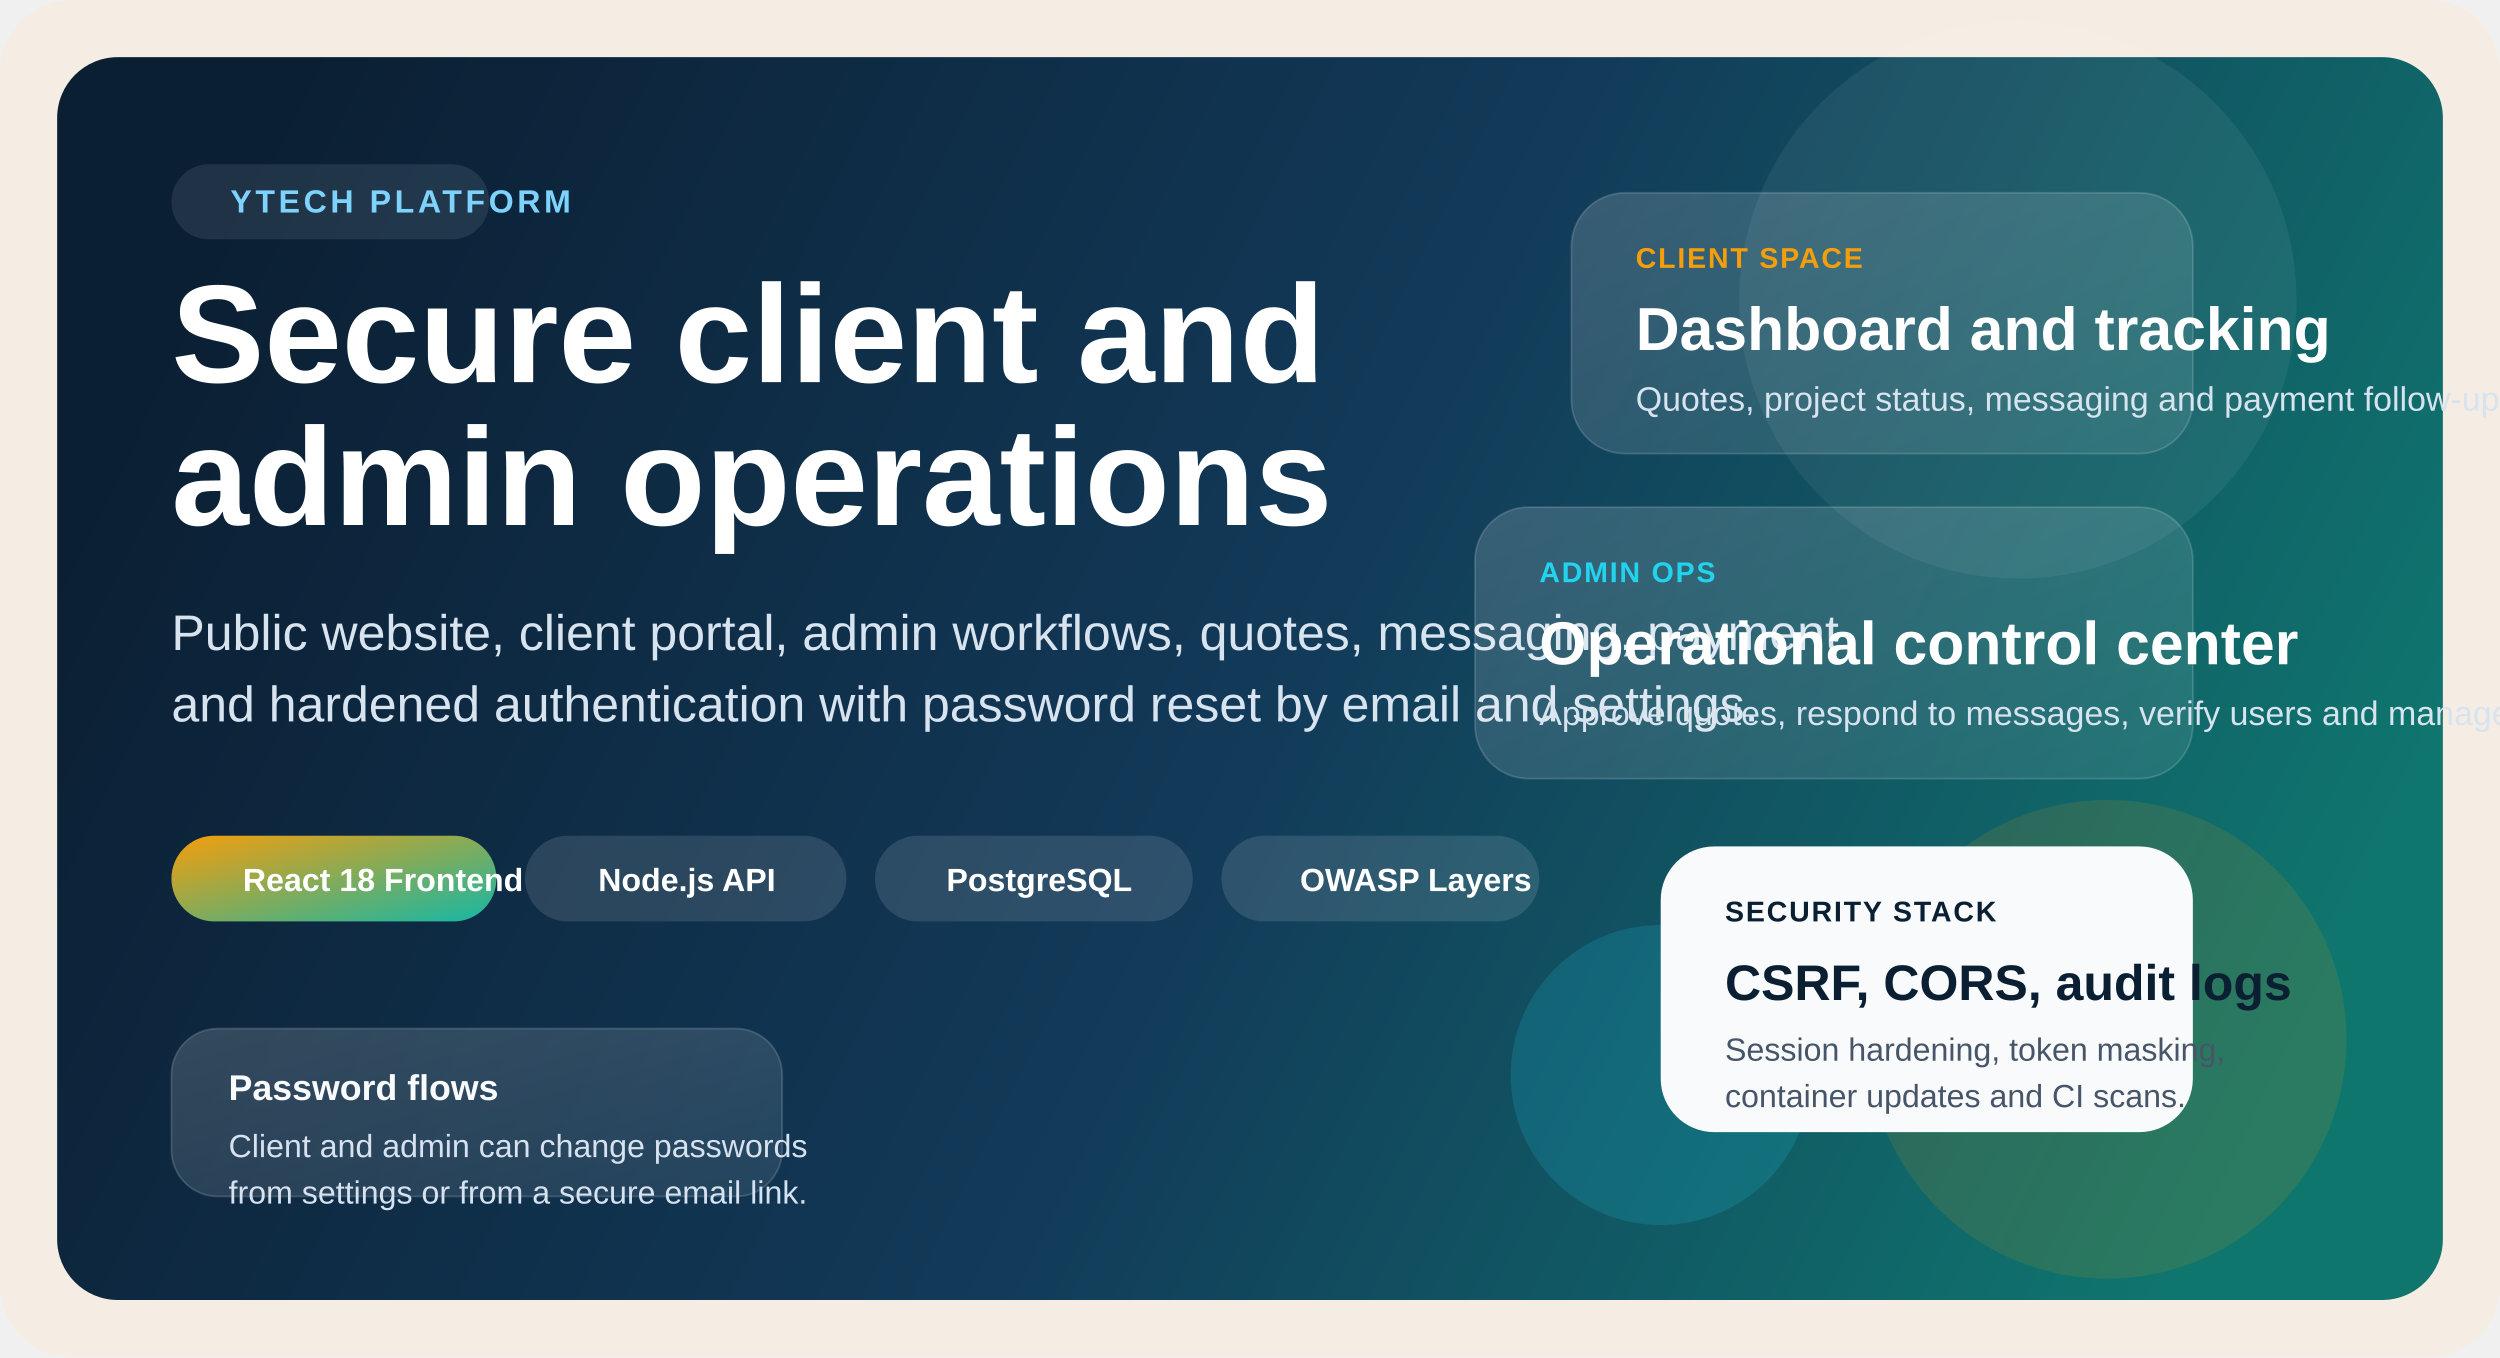
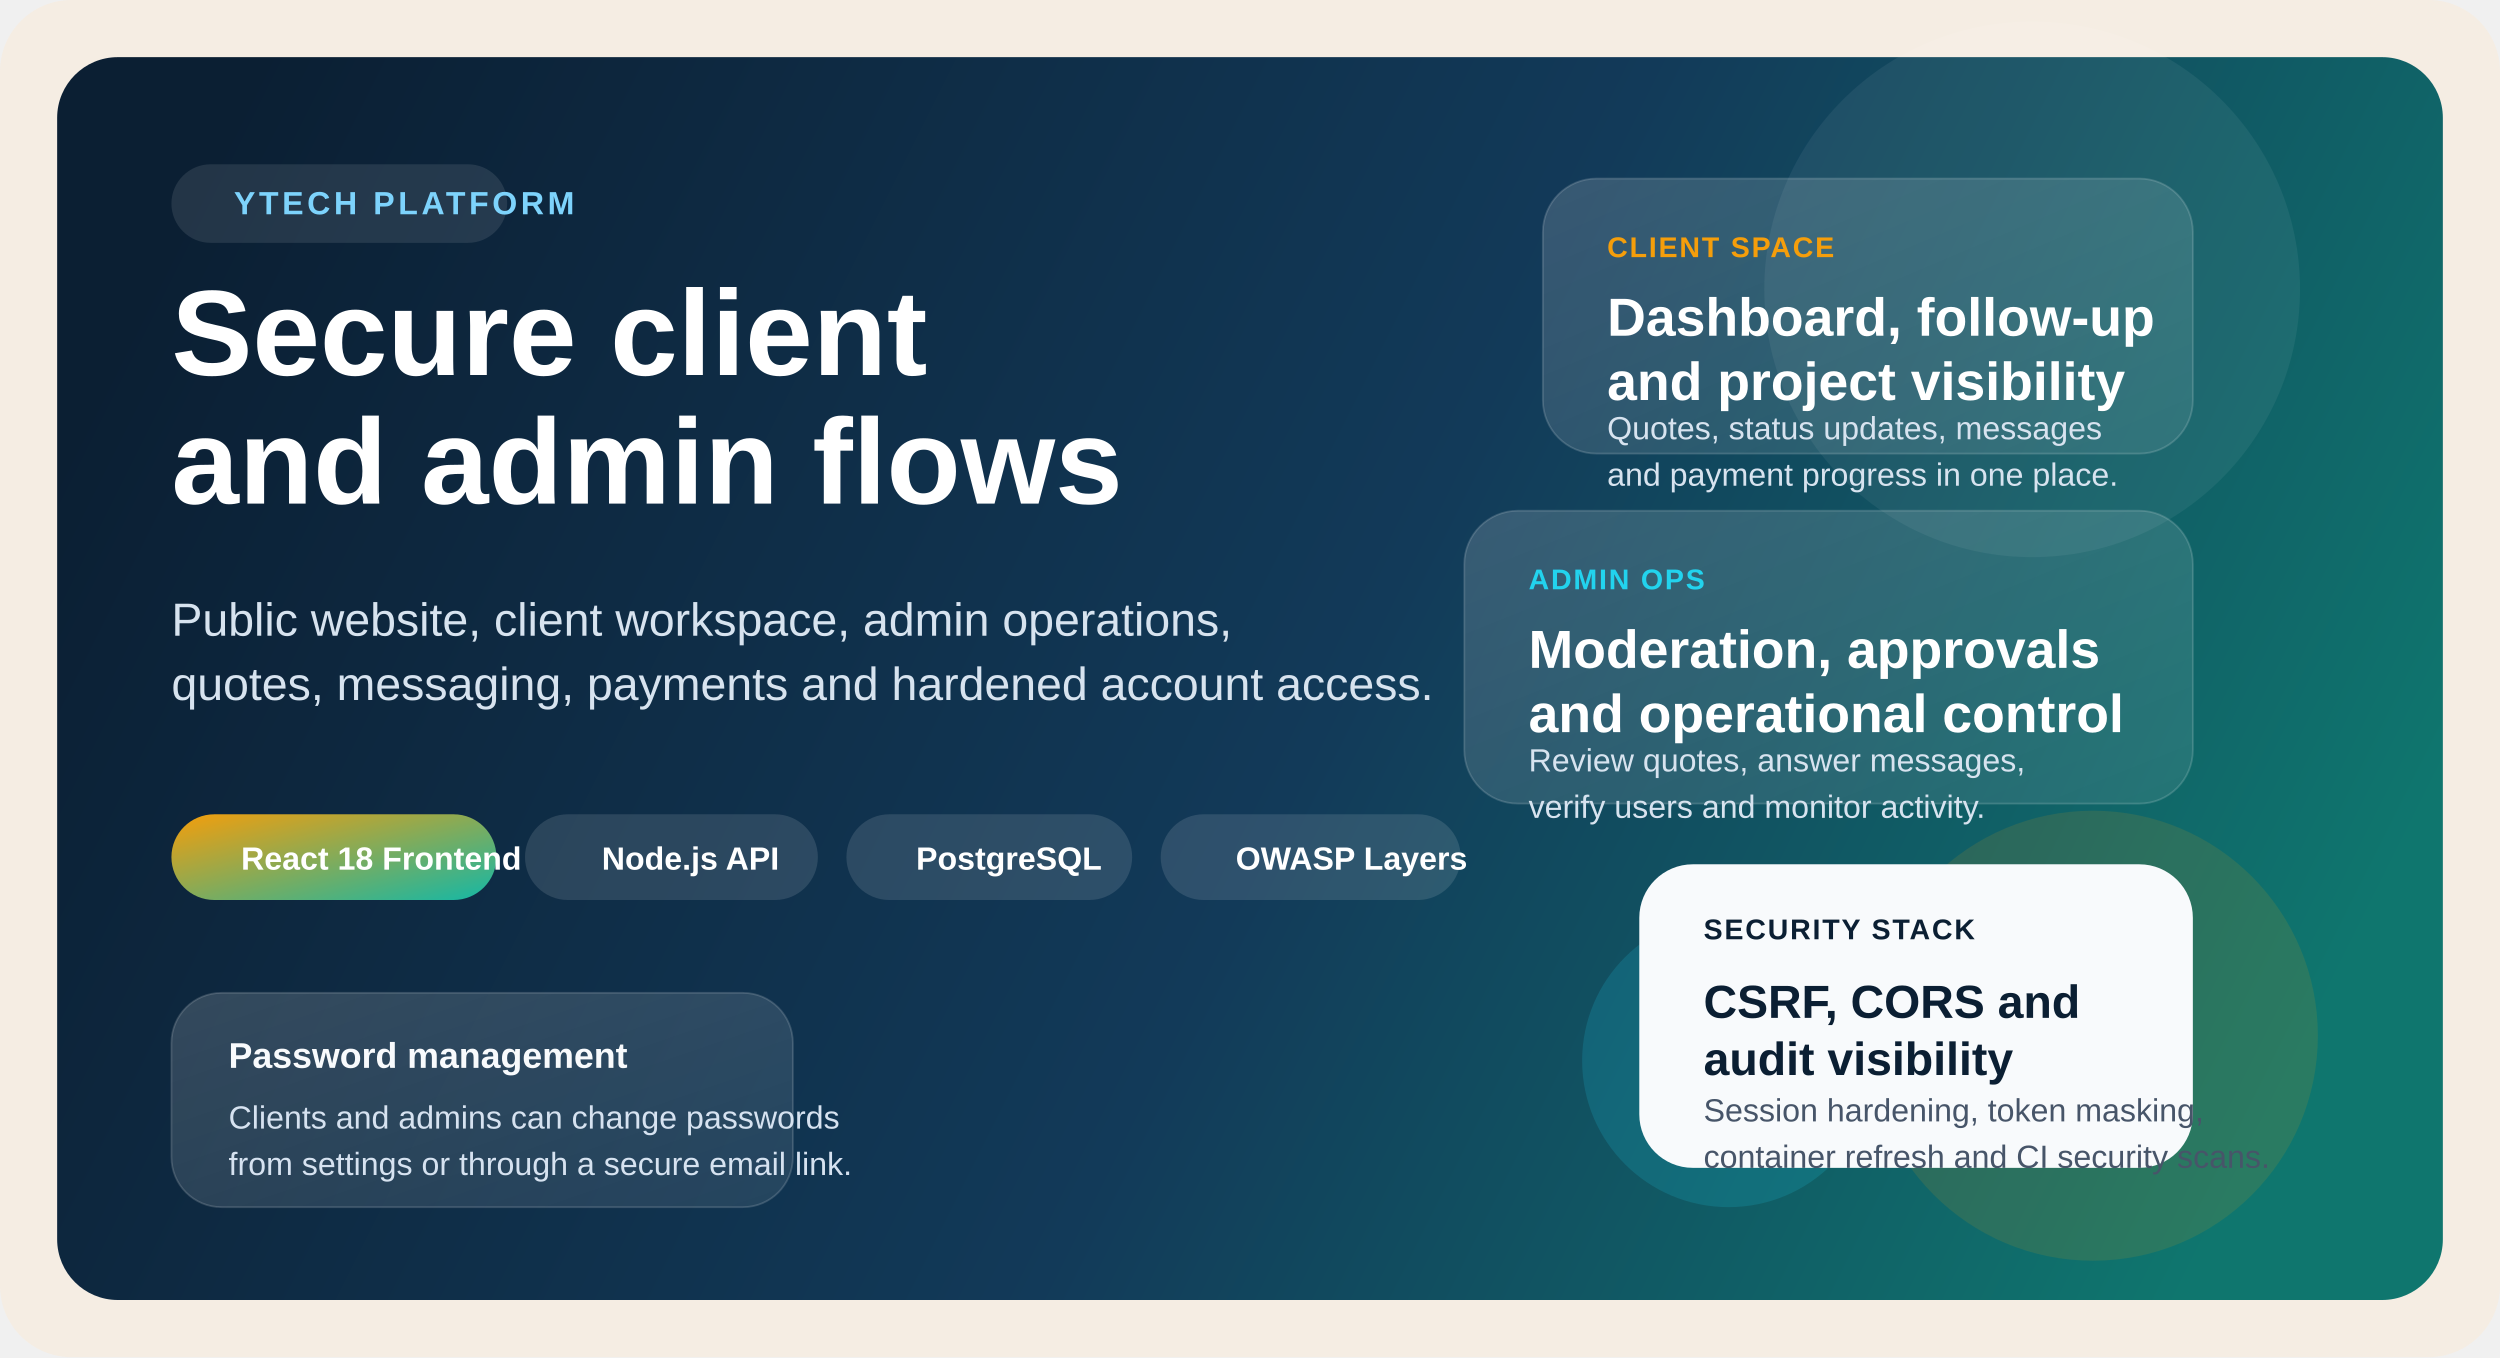
<svg xmlns="http://www.w3.org/2000/svg" width="1400" height="760" viewBox="0 0 1400 760" fill="none">
  <defs>
-     <linearGradient id="hero-bg" x1="140" y1="90" x2="1260" y2="640" gradientUnits="userSpaceOnUse">
+     <linearGradient id="hero-bg" x1="120" y1="80" x2="1260" y2="650" gradientUnits="userSpaceOnUse">
      <stop stop-color="#0B1F33" />
-       <stop offset="0.52" stop-color="#123A59" />
+       <stop offset="0.55" stop-color="#123A59" />
      <stop offset="1" stop-color="#0F766E" />
    </linearGradient>
    <linearGradient id="hero-accent" x1="0" y1="0" x2="1" y2="1">
      <stop stop-color="#F59E0B" />
      <stop offset="1" stop-color="#14B8A6" />
    </linearGradient>
-     <linearGradient id="hero-card" x1="0" y1="0" x2="1" y2="1">
+     <linearGradient id="hero-glass" x1="0" y1="0" x2="1" y2="1">
      <stop stop-color="#FFFFFF" stop-opacity="0.16" />
      <stop offset="1" stop-color="#FFFFFF" stop-opacity="0.08" />
    </linearGradient>
  </defs>
  <rect width="1400" height="760" rx="40" fill="#F5EDE3" />
  <rect x="32" y="32" width="1336" height="696" rx="34" fill="url(#hero-bg)" />
-   <circle cx="1130" cy="168" r="156" fill="#FFFFFF" fill-opacity="0.06" />
-   <circle cx="1180" cy="582" r="134" fill="#F59E0B" fill-opacity="0.12" />
-   <circle cx="930" cy="602" r="84" fill="#22D3EE" fill-opacity="0.16" />
-   <rect x="96" y="92" width="178" height="42" rx="21" fill="#E2E8F0" fill-opacity="0.1" />
-   <text x="129" y="119" fill="#7DD3FC" font-family="Segoe UI, Arial, sans-serif" font-size="18" font-weight="700" letter-spacing="2">YTECH PLATFORM</text>
-   <text x="96" y="214" fill="#FFFFFF" font-family="Segoe UI, Arial, sans-serif" font-size="78" font-weight="700">Secure client and</text>
-   <text x="96" y="294" fill="#FFFFFF" font-family="Segoe UI, Arial, sans-serif" font-size="78" font-weight="700">admin operations</text>
-   <text x="96" y="364" fill="#D7E3EF" font-family="Segoe UI, Arial, sans-serif" font-size="28">Public website, client portal, admin workflows, quotes, messaging, payment</text>
-   <text x="96" y="404" fill="#D7E3EF" font-family="Segoe UI, Arial, sans-serif" font-size="28">and hardened authentication with password reset by email and settings.</text>
-   <rect x="96" y="468" width="182" height="48" rx="24" fill="url(#hero-accent)" />
-   <text x="136" y="499" fill="#FFFFFF" font-family="Segoe UI, Arial, sans-serif" font-size="18" font-weight="700">React 18 Frontend</text>
-   <rect x="294" y="468" width="180" height="48" rx="24" fill="#FFFFFF" fill-opacity="0.12" />
-   <text x="335" y="499" fill="#FFFFFF" font-family="Segoe UI, Arial, sans-serif" font-size="18" font-weight="700">Node.js API</text>
-   <rect x="490" y="468" width="178" height="48" rx="24" fill="#FFFFFF" fill-opacity="0.12" />
-   <text x="530" y="499" fill="#FFFFFF" font-family="Segoe UI, Arial, sans-serif" font-size="18" font-weight="700">PostgreSQL</text>
-   <rect x="684" y="468" width="178" height="48" rx="24" fill="#FFFFFF" fill-opacity="0.12" />
-   <text x="728" y="499" fill="#FFFFFF" font-family="Segoe UI, Arial, sans-serif" font-size="18" font-weight="700">OWASP Layers</text>
-   <rect x="96" y="576" width="342" height="94" rx="26" fill="url(#hero-card)" stroke="#FFFFFF" stroke-opacity="0.16" />
-   <text x="128" y="616" fill="#F8FAFC" font-family="Segoe UI, Arial, sans-serif" font-size="20" font-weight="700">Password flows</text>
-   <text x="128" y="648" fill="#D6E2F0" font-family="Segoe UI, Arial, sans-serif" font-size="18">Client and admin can change passwords</text>
-   <text x="128" y="674" fill="#D6E2F0" font-family="Segoe UI, Arial, sans-serif" font-size="18">from settings or from a secure email link.</text>
-   <rect x="880" y="108" width="348" height="146" rx="30" fill="url(#hero-card)" stroke="#FFFFFF" stroke-opacity="0.16" />
-   <text x="916" y="150" fill="#F59E0B" font-family="Segoe UI, Arial, sans-serif" font-size="16" font-weight="700" letter-spacing="1">CLIENT SPACE</text>
-   <text x="916" y="196" fill="#FFFFFF" font-family="Segoe UI, Arial, sans-serif" font-size="34" font-weight="700">Dashboard and tracking</text>
-   <text x="916" y="230" fill="#D7E3EF" font-family="Segoe UI, Arial, sans-serif" font-size="19">Quotes, project status, messaging and payment follow-up.</text>
-   <rect x="826" y="284" width="402" height="152" rx="30" fill="url(#hero-card)" stroke="#FFFFFF" stroke-opacity="0.16" />
-   <text x="862" y="326" fill="#22D3EE" font-family="Segoe UI, Arial, sans-serif" font-size="16" font-weight="700" letter-spacing="1">ADMIN OPS</text>
-   <text x="862" y="372" fill="#FFFFFF" font-family="Segoe UI, Arial, sans-serif" font-size="34" font-weight="700">Operational control center</text>
-   <text x="862" y="406" fill="#D7E3EF" font-family="Segoe UI, Arial, sans-serif" font-size="19">Approve quotes, respond to messages, verify users and manage workflows.</text>
-   <rect x="930" y="474" width="298" height="160" rx="30" fill="#F8FAFC" />
-   <text x="966" y="516" fill="#0B1F33" font-family="Segoe UI, Arial, sans-serif" font-size="16" font-weight="700" letter-spacing="1">SECURITY STACK</text>
-   <text x="966" y="560" fill="#0B1F33" font-family="Segoe UI, Arial, sans-serif" font-size="28" font-weight="700">CSRF, CORS, audit logs</text>
-   <text x="966" y="594" fill="#475569" font-family="Segoe UI, Arial, sans-serif" font-size="18">Session hardening, token masking,</text>
-   <text x="966" y="620" fill="#475569" font-family="Segoe UI, Arial, sans-serif" font-size="18">container updates and CI scans.</text>
+   <circle cx="1138" cy="162" r="150" fill="#FFFFFF" fill-opacity="0.06" />
+   <circle cx="1172" cy="580" r="126" fill="#F59E0B" fill-opacity="0.12" />
+   <circle cx="968" cy="594" r="82" fill="#22D3EE" fill-opacity="0.16" />
+   <rect x="96" y="92" width="188" height="44" rx="22" fill="#FFFFFF" fill-opacity="0.1" />
+   <text x="131" y="120" fill="#7DD3FC" font-family="Segoe UI, Arial, sans-serif" font-size="18" font-weight="700" letter-spacing="2">YTECH PLATFORM</text>
+   <text x="96" y="210" fill="#FFFFFF" font-family="Segoe UI, Arial, sans-serif" font-size="68" font-weight="700">
+     <tspan x="96" y="210">Secure client</tspan>
+     <tspan x="96" y="282">and admin flows</tspan>
+   </text>
+   <text x="96" y="356" fill="#D7E3EF" font-family="Segoe UI, Arial, sans-serif" font-size="26">
+     <tspan x="96" y="356">Public website, client workspace, admin operations,</tspan>
+     <tspan x="96" y="392">quotes, messaging, payments and hardened account access.</tspan>
+   </text>
+   <rect x="96" y="456" width="182" height="48" rx="24" fill="url(#hero-accent)" />
+   <text x="135" y="487" fill="#FFFFFF" font-family="Segoe UI, Arial, sans-serif" font-size="18" font-weight="700">React 18 Frontend</text>
+   <rect x="294" y="456" width="164" height="48" rx="24" fill="#FFFFFF" fill-opacity="0.12" />
+   <text x="337" y="487" fill="#FFFFFF" font-family="Segoe UI, Arial, sans-serif" font-size="18" font-weight="700">Node.js API</text>
+   <rect x="474" y="456" width="160" height="48" rx="24" fill="#FFFFFF" fill-opacity="0.12" />
+   <text x="513" y="487" fill="#FFFFFF" font-family="Segoe UI, Arial, sans-serif" font-size="18" font-weight="700">PostgreSQL</text>
+   <rect x="650" y="456" width="168" height="48" rx="24" fill="#FFFFFF" fill-opacity="0.12" />
+   <text x="692" y="487" fill="#FFFFFF" font-family="Segoe UI, Arial, sans-serif" font-size="18" font-weight="700">OWASP Layers</text>
+   <rect x="96" y="556" width="348" height="120" rx="28" fill="url(#hero-glass)" stroke="#FFFFFF" stroke-opacity="0.16" />
+   <text x="128" y="598" fill="#F8FAFC" font-family="Segoe UI, Arial, sans-serif" font-size="20" font-weight="700">Password management</text>
+   <text x="128" y="632" fill="#D6E2F0" font-family="Segoe UI, Arial, sans-serif" font-size="18">
+     <tspan x="128" y="632">Clients and admins can change passwords</tspan>
+     <tspan x="128" y="658">from settings or through a secure email link.</tspan>
+   </text>
+   <rect x="864" y="100" width="364" height="154" rx="30" fill="url(#hero-glass)" stroke="#FFFFFF" stroke-opacity="0.16" />
+   <text x="900" y="144" fill="#F59E0B" font-family="Segoe UI, Arial, sans-serif" font-size="16" font-weight="700" letter-spacing="1">CLIENT SPACE</text>
+   <text x="900" y="188" fill="#FFFFFF" font-family="Segoe UI, Arial, sans-serif" font-size="30" font-weight="700">
+     <tspan x="900" y="188">Dashboard, follow-up</tspan>
+     <tspan x="900" y="224">and project visibility</tspan>
+   </text>
+   <text x="900" y="246" fill="#D7E3EF" font-family="Segoe UI, Arial, sans-serif" font-size="18">
+     <tspan x="900" y="246">Quotes, status updates, messages</tspan>
+     <tspan x="900" y="272">and payment progress in one place.</tspan>
+   </text>
+   <rect x="820" y="286" width="408" height="164" rx="30" fill="url(#hero-glass)" stroke="#FFFFFF" stroke-opacity="0.16" />
+   <text x="856" y="330" fill="#22D3EE" font-family="Segoe UI, Arial, sans-serif" font-size="16" font-weight="700" letter-spacing="1">ADMIN OPS</text>
+   <text x="856" y="374" fill="#FFFFFF" font-family="Segoe UI, Arial, sans-serif" font-size="30" font-weight="700">
+     <tspan x="856" y="374">Moderation, approvals</tspan>
+     <tspan x="856" y="410">and operational control</tspan>
+   </text>
+   <text x="856" y="432" fill="#D7E3EF" font-family="Segoe UI, Arial, sans-serif" font-size="18">
+     <tspan x="856" y="432">Review quotes, answer messages,</tspan>
+     <tspan x="856" y="458">verify users and monitor activity.</tspan>
+   </text>
+   <rect x="918" y="484" width="310" height="170" rx="30" fill="#F8FAFC" />
+   <text x="954" y="526" fill="#0B1F33" font-family="Segoe UI, Arial, sans-serif" font-size="16" font-weight="700" letter-spacing="1">SECURITY STACK</text>
+   <text x="954" y="570" fill="#0B1F33" font-family="Segoe UI, Arial, sans-serif" font-size="26" font-weight="700">
+     <tspan x="954" y="570">CSRF, CORS and</tspan>
+     <tspan x="954" y="602">audit visibility</tspan>
+   </text>
+   <text x="954" y="628" fill="#475569" font-family="Segoe UI, Arial, sans-serif" font-size="18">
+     <tspan x="954" y="628">Session hardening, token masking,</tspan>
+     <tspan x="954" y="654">container refresh and CI security scans.</tspan>
+   </text>
</svg>
